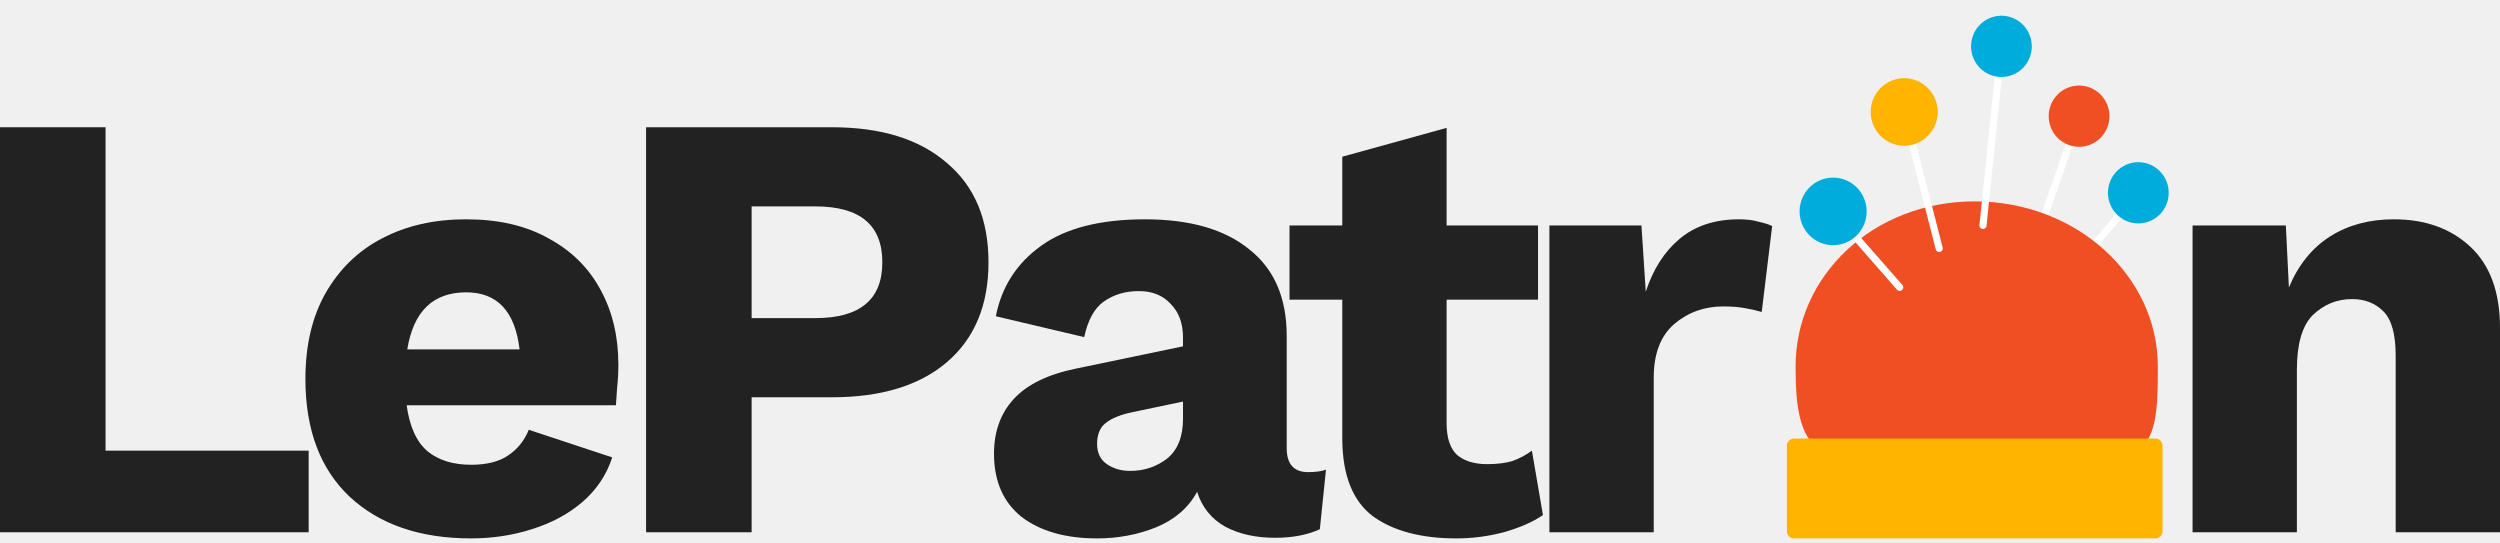
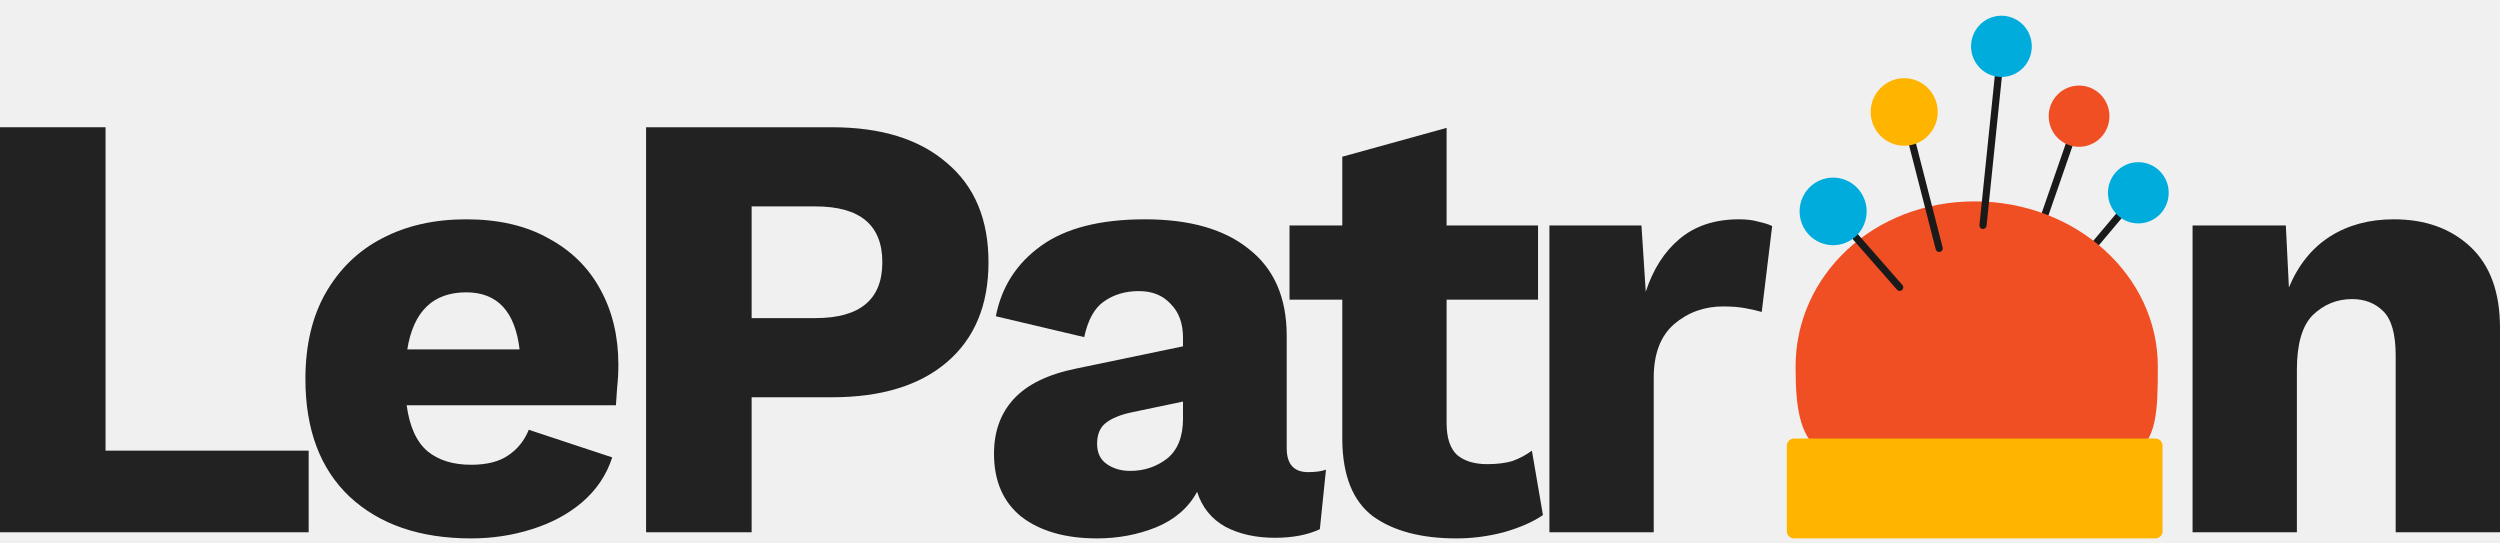
<svg xmlns="http://www.w3.org/2000/svg" width="350" height="76" viewBox="0 0 350 76" fill="none">
  <path d="M14.777 63.091H43.213V74.517H0V17.816H14.777V63.091Z" fill="#222222" />
  <path d="M65.954 75.376C58.795 75.376 53.125 73.429 48.944 69.534C44.82 65.64 42.758 60.141 42.758 53.039C42.758 48.343 43.703 44.334 45.593 41.012C47.54 37.633 50.175 35.084 53.497 33.366C56.876 31.59 60.799 30.703 65.267 30.703C69.791 30.703 73.629 31.59 76.779 33.366C79.986 35.084 82.42 37.49 84.081 40.582C85.742 43.618 86.572 47.112 86.572 51.063C86.572 52.152 86.515 53.211 86.401 54.242C86.343 55.216 86.286 56.046 86.229 56.734H56.933C57.334 59.712 58.308 61.86 59.854 63.177C61.401 64.437 63.434 65.067 65.954 65.067C68.13 65.067 69.849 64.637 71.109 63.778C72.426 62.919 73.4 61.716 74.029 60.17L85.713 64.036C84.912 66.499 83.508 68.589 81.504 70.308C79.556 71.968 77.208 73.228 74.459 74.088C71.767 74.947 68.932 75.376 65.954 75.376ZM65.267 40.926C60.627 40.926 57.878 43.589 57.019 48.916H72.741C72.111 43.589 69.619 40.926 65.267 40.926Z" fill="#222222" />
  <path d="M116.482 17.816C123.355 17.816 128.71 19.477 132.547 22.799C136.442 26.064 138.389 30.703 138.389 36.716C138.389 42.73 136.442 47.398 132.547 50.72C128.71 53.984 123.355 55.617 116.482 55.617H105.228V74.517H90.451V17.816H116.482ZM114.163 44.534C120.405 44.534 123.527 41.928 123.527 36.716C123.527 31.505 120.405 28.898 114.163 28.898H105.228V44.534H114.163Z" fill="#222222" />
  <path d="M165.62 47.283C165.62 45.279 165.048 43.704 163.902 42.558C162.814 41.356 161.325 40.754 159.435 40.754C157.545 40.754 155.912 41.241 154.538 42.215C153.221 43.131 152.304 44.792 151.789 47.197L139.418 44.276C140.219 40.153 142.339 36.86 145.775 34.397C149.211 31.934 154.051 30.703 160.294 30.703C166.594 30.703 171.462 32.106 174.899 34.912C178.392 37.661 180.139 41.699 180.139 47.026V62.747C180.139 64.981 181.142 66.098 183.146 66.098C184.177 66.098 185.007 65.983 185.637 65.754L184.778 74.088C183.06 74.889 180.97 75.29 178.507 75.29C175.815 75.29 173.495 74.775 171.548 73.744C169.601 72.656 168.284 71.023 167.596 68.847C166.394 71.081 164.475 72.742 161.84 73.83C159.263 74.861 156.514 75.376 153.593 75.376C149.183 75.376 145.66 74.374 143.026 72.369C140.448 70.308 139.16 67.358 139.16 63.52C139.16 60.428 140.076 57.879 141.909 55.874C143.799 53.813 146.749 52.381 150.758 51.579L165.62 48.486V47.283ZM153.593 62.146C153.593 63.406 154.051 64.351 154.967 64.981C155.884 65.611 156.972 65.926 158.232 65.926C160.179 65.926 161.898 65.353 163.387 64.208C164.876 63.005 165.62 61.144 165.62 58.624V56.218L158.662 57.679C156.943 58.022 155.655 58.538 154.796 59.225C153.994 59.855 153.593 60.829 153.593 62.146Z" fill="#222222" />
  <path d="M215.326 31.562V41.957H202.525V59.225C202.525 61.287 203.012 62.776 203.985 63.692C205.016 64.551 206.42 64.981 208.195 64.981C209.57 64.981 210.744 64.838 211.717 64.551C212.691 64.208 213.607 63.721 214.467 63.091L216.013 72.112C214.581 73.085 212.748 73.887 210.515 74.517C208.338 75.09 206.133 75.376 203.9 75.376C198.974 75.376 195.079 74.345 192.216 72.283C189.409 70.164 187.977 66.613 187.92 61.63V41.957H180.532V31.562H187.92V21.94L202.525 17.902V31.562H215.326Z" fill="#222222" />
  <path d="M216.917 74.517V31.562H229.804L230.405 40.84C231.436 37.69 233.011 35.227 235.13 33.452C237.306 31.619 240.084 30.703 243.463 30.703C244.552 30.703 245.468 30.817 246.213 31.046C247.014 31.218 247.644 31.419 248.103 31.648L246.642 43.675C246.069 43.503 245.325 43.331 244.408 43.16C243.549 42.988 242.49 42.902 241.23 42.902C238.595 42.902 236.304 43.732 234.357 45.393C232.467 47.054 231.522 49.546 231.522 52.868V74.517H216.917Z" fill="#222222" />
  <path d="M306.959 74.517V31.562H320.017L320.447 40.239C321.764 37.089 323.683 34.712 326.203 33.108C328.723 31.505 331.701 30.703 335.137 30.703C339.548 30.703 343.127 31.991 345.876 34.569C348.625 37.146 350 40.926 350 45.909V74.517H335.395V49.775C335.395 46.797 334.822 44.735 333.677 43.589C332.531 42.444 331.071 41.871 329.296 41.871C327.176 41.871 325.344 42.616 323.797 44.105C322.308 45.594 321.564 48.142 321.564 51.751V74.517H306.959Z" fill="#222222" />
-   <path d="M282.816 40.055L291.071 16.267" stroke="white" stroke-linecap="round" />
+   <path d="M282.816 40.055L291.071 16.267" stroke="#1a1a1a" stroke-linecap="round" />
  <ellipse cx="4.263" cy="4.276" rx="4.263" ry="4.276" transform="matrix(0.829295 0.558811 -0.552652 0.833412 289.897 10.32)" fill="#F04E23" />
-   <path d="M283.198 46.213L299.368 26.992" stroke="white" stroke-linecap="round" />
+   <path d="M283.198 46.213L299.368 26.992" stroke="#1a1a1a" stroke-linecap="round" />
  <ellipse cx="4.276" cy="4.264" rx="4.276" ry="4.264" transform="matrix(0.573641 0.819107 -0.81475 0.579812 300.388 21.0175)" fill="#00ACDC" />
  <path d="M302.096 51.316C302.096 64.086 301.527 66.481 276.455 66.481C254.134 66.481 251.381 64.086 251.381 51.316C251.381 38.546 262.294 28.194 276.455 28.194C290.616 28.194 302.096 38.546 302.096 51.316Z" fill="#F04E23" />
-   <path d="M271.486 34.777L266.59 15.674" stroke="white" stroke-linecap="round" />
+   <path d="M271.486 34.777L266.59 15.674" stroke="#1a1a1a" stroke-linecap="round" />
  <ellipse cx="266.59" cy="15.675" rx="4.693" ry="4.731" fill="#FFB400" />
-   <path d="M265.955 40.229L256.639 29.596" stroke="white" stroke-linecap="round" />
+   <path d="M265.955 40.229L256.639 29.596" stroke="#1a1a1a" stroke-linecap="round" />
  <ellipse cx="4.699" cy="4.726" rx="4.699" ry="4.726" transform="matrix(0.925494 -0.378763 0.373585 0.927596 250.523 26.9922)" fill="#00ACDC" />
-   <path d="M277.618 31.556L280.201 6.489" stroke="white" stroke-linecap="round" />
+   <path d="M277.618 31.556L280.201 6.489" stroke="#1a1a1a" stroke-linecap="round" />
  <ellipse cx="4.257" cy="4.283" rx="4.257" ry="4.283" transform="matrix(0.936301 0.351197 -0.346287 0.938129 277.697 0.976562)" fill="#00ACDC" />
  <rect x="250.156" y="61.396" width="52.599" height="13.98" rx="1" fill="#FFB400" />
</svg>
